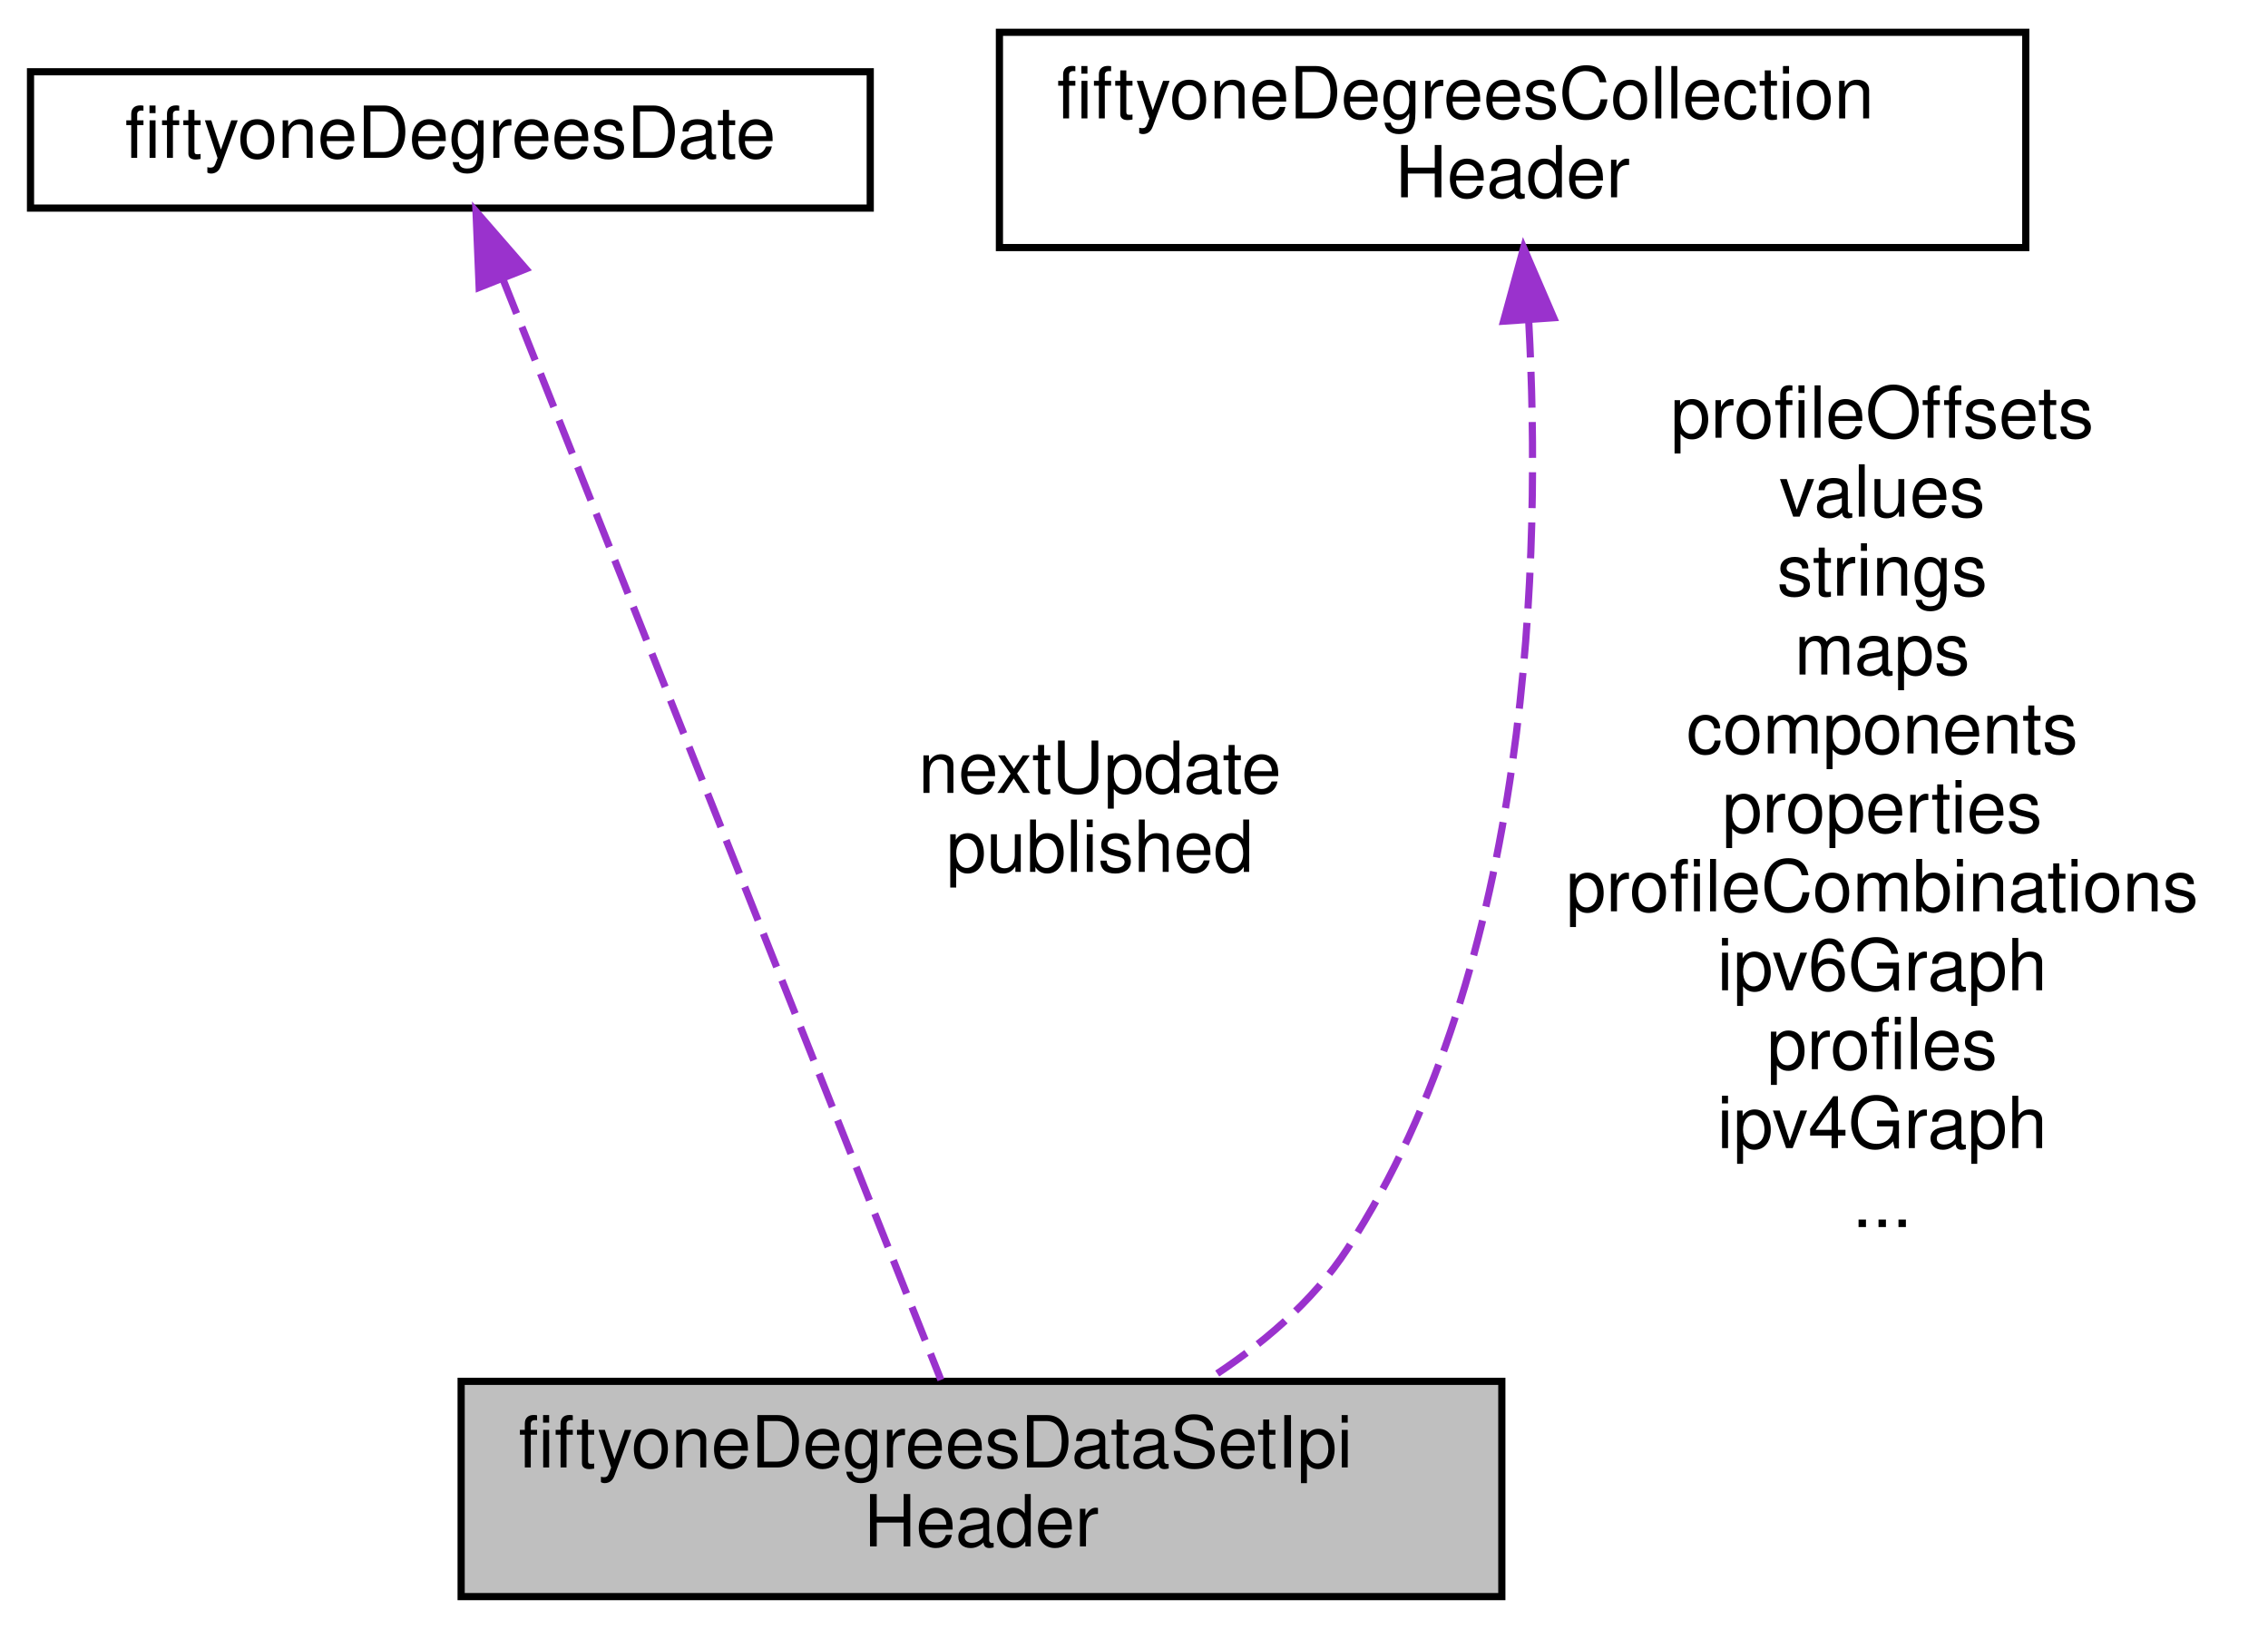
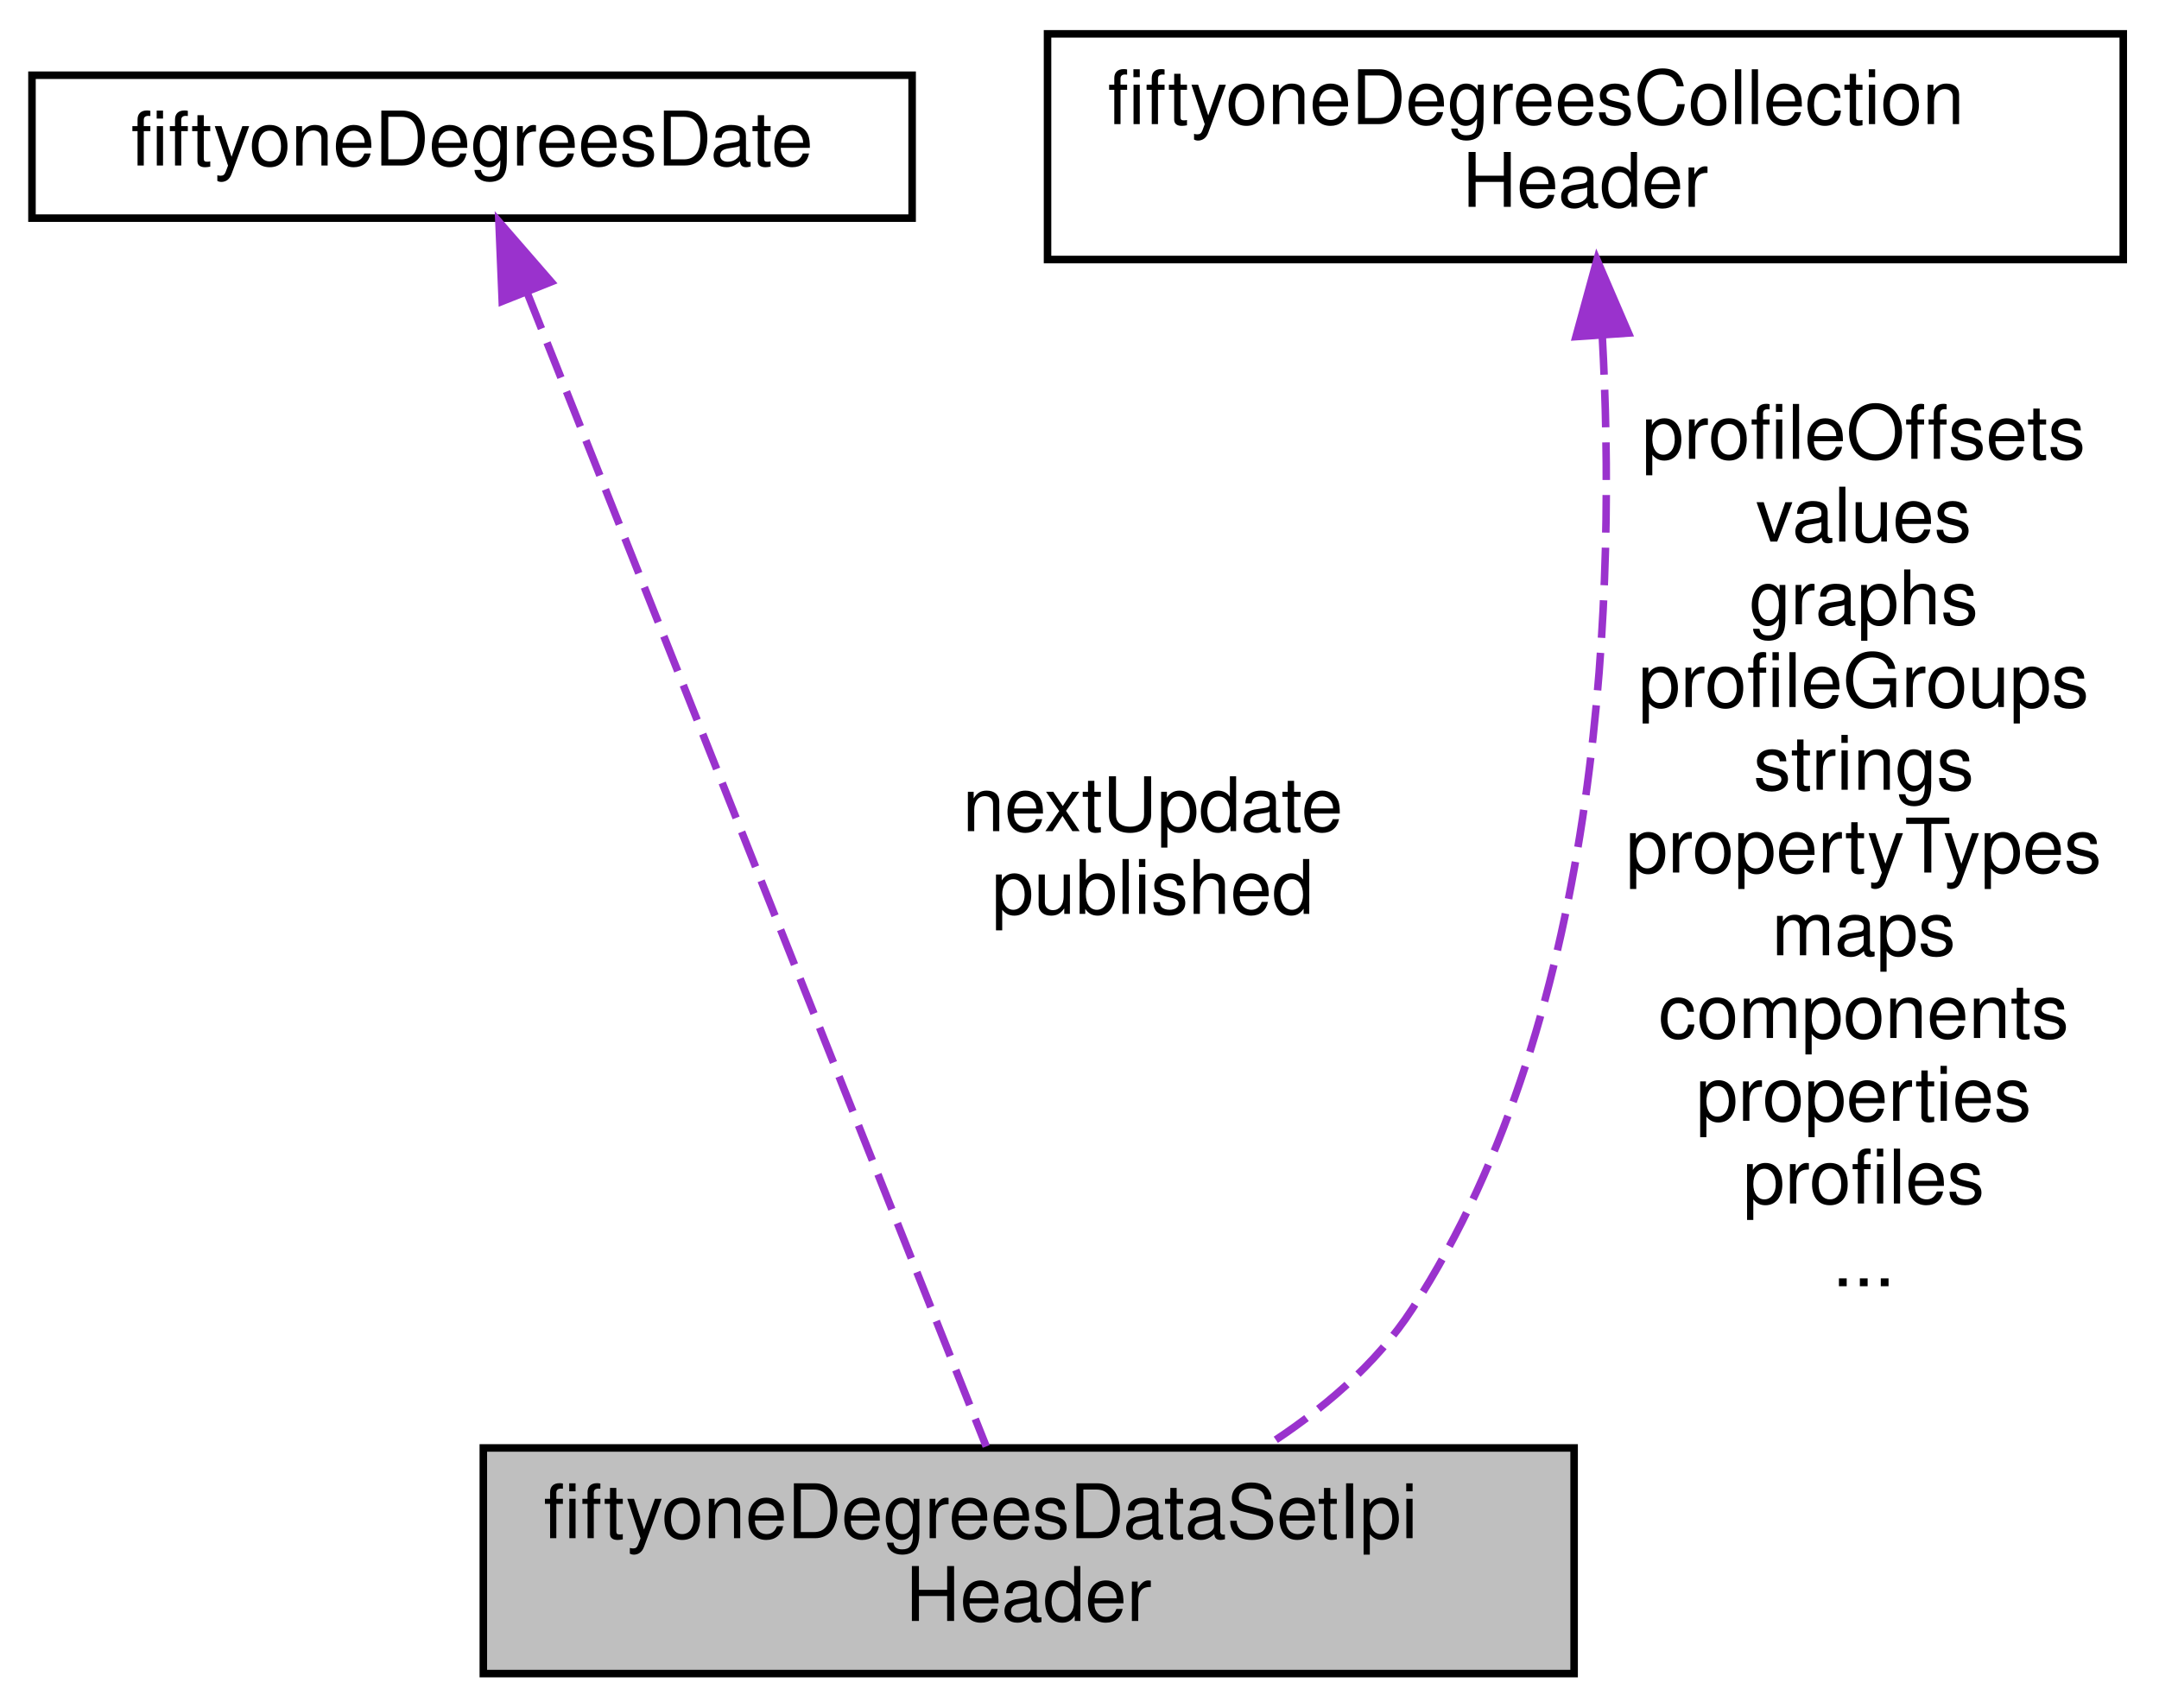
- <svg xmlns="http://www.w3.org/2000/svg" xmlns:xlink="http://www.w3.org/1999/xlink" width="316pt" height="227pt" viewBox="0.00 0.00 315.50 227.00">
+ <svg xmlns="http://www.w3.org/2000/svg" xmlns:xlink="http://www.w3.org/1999/xlink" width="287pt" height="227pt" viewBox="0.00 0.00 286.50 227.00">
  <g id="graph0" class="graph" transform="scale(1 1) rotate(0) translate(4 223)">
    <g id="node1" class="node">
      <g id="a_node1">
        <a xlink:title="DATA STRUCTURES.">
          <polygon fill="#bfbfbf" stroke="black" points="60,-0.5 60,-30.5 205,-30.5 205,-0.5 60,-0.5" />
          <text text-anchor="start" x="68" y="-18.5" font-family="Helvetica,sans-Serif" font-size="10.00">fiftyoneDegreesDataSetIpi</text>
          <text text-anchor="middle" x="132.5" y="-7.5" font-family="Helvetica,sans-Serif" font-size="10.00">Header</text>
        </a>
      </g>
    </g>
    <g id="node2" class="node">
      <g id="a_node2">
        <a xlink:href="structfiftyone_degrees_date.html" target="_top" xlink:title="Used to store the date when the dataset was produced and next date 51Degrees expect to provide a new ...">
          <polygon fill="none" stroke="black" points="0,-194 0,-213 117,-213 117,-194 0,-194" />
          <text text-anchor="middle" x="58.5" y="-201" font-family="Helvetica,sans-Serif" font-size="10.00">fiftyoneDegreesDate</text>
        </a>
      </g>
    </g>
    <g id="edge1" class="edge">
      <path fill="none" stroke="#9a32cd" stroke-dasharray="5,2" d="M65.88,-183.95C80.66,-146.79 113.63,-63.94 126.85,-30.7" />
      <polygon fill="#9a32cd" stroke="#9a32cd" points="62.51,-182.94 62.07,-193.53 69.02,-185.53 62.51,-182.94" />
      <text text-anchor="middle" x="149" y="-112.5" font-family="Helvetica,sans-Serif" font-size="10.00"> nextUpdate</text>
      <text text-anchor="middle" x="149" y="-101.5" font-family="Helvetica,sans-Serif" font-size="10.00">published</text>
    </g>
    <g id="node3" class="node">
      <g id="a_node3">
        <a xlink:href="structfiftyone_degrees_collection_header.html" target="_top" xlink:title="Collection header structure which defines the size and location of the collection data.">
          <polygon fill="none" stroke="black" points="135,-188.5 135,-218.5 278,-218.5 278,-188.5 135,-188.5" />
          <text text-anchor="start" x="143" y="-206.5" font-family="Helvetica,sans-Serif" font-size="10.00">fiftyoneDegreesCollection</text>
          <text text-anchor="middle" x="206.5" y="-195.5" font-family="Helvetica,sans-Serif" font-size="10.00">Header</text>
        </a>
      </g>
    </g>
    <g id="edge2" class="edge">
      <path fill="none" stroke="#9a32cd" stroke-dasharray="5,2" d="M208.75,-178.18C210.51,-145.97 209.24,-88.62 183.5,-49 178.64,-41.52 171.38,-35.42 163.86,-30.61" />
      <polygon fill="#9a32cd" stroke="#9a32cd" points="205.24,-178.24 208.04,-188.46 212.23,-178.72 205.24,-178.24" />
-       <text text-anchor="middle" x="258" y="-162" font-family="Helvetica,sans-Serif" font-size="10.00"> profileOffsets</text>
-       <text text-anchor="middle" x="258" y="-151" font-family="Helvetica,sans-Serif" font-size="10.00">values</text>
-       <text text-anchor="middle" x="258" y="-140" font-family="Helvetica,sans-Serif" font-size="10.00">strings</text>
-       <text text-anchor="middle" x="258" y="-129" font-family="Helvetica,sans-Serif" font-size="10.00">maps</text>
-       <text text-anchor="middle" x="258" y="-118" font-family="Helvetica,sans-Serif" font-size="10.00">components</text>
-       <text text-anchor="middle" x="258" y="-107" font-family="Helvetica,sans-Serif" font-size="10.00">properties</text>
-       <text text-anchor="middle" x="258" y="-96" font-family="Helvetica,sans-Serif" font-size="10.00">profileCombinations</text>
-       <text text-anchor="middle" x="258" y="-85" font-family="Helvetica,sans-Serif" font-size="10.00">ipv6Graph</text>
-       <text text-anchor="middle" x="258" y="-74" font-family="Helvetica,sans-Serif" font-size="10.00">profiles</text>
-       <text text-anchor="middle" x="258" y="-63" font-family="Helvetica,sans-Serif" font-size="10.00">ipv4Graph</text>
-       <text text-anchor="middle" x="258" y="-52" font-family="Helvetica,sans-Serif" font-size="10.00">...</text>
+       <text text-anchor="middle" x="243.5" y="-162" font-family="Helvetica,sans-Serif" font-size="10.00"> profileOffsets</text>
+       <text text-anchor="middle" x="243.5" y="-151" font-family="Helvetica,sans-Serif" font-size="10.00">values</text>
+       <text text-anchor="middle" x="243.5" y="-140" font-family="Helvetica,sans-Serif" font-size="10.00">graphs</text>
+       <text text-anchor="middle" x="243.5" y="-129" font-family="Helvetica,sans-Serif" font-size="10.00">profileGroups</text>
+       <text text-anchor="middle" x="243.5" y="-118" font-family="Helvetica,sans-Serif" font-size="10.00">strings</text>
+       <text text-anchor="middle" x="243.5" y="-107" font-family="Helvetica,sans-Serif" font-size="10.00">propertyTypes</text>
+       <text text-anchor="middle" x="243.5" y="-96" font-family="Helvetica,sans-Serif" font-size="10.00">maps</text>
+       <text text-anchor="middle" x="243.5" y="-85" font-family="Helvetica,sans-Serif" font-size="10.00">components</text>
+       <text text-anchor="middle" x="243.5" y="-74" font-family="Helvetica,sans-Serif" font-size="10.00">properties</text>
+       <text text-anchor="middle" x="243.5" y="-63" font-family="Helvetica,sans-Serif" font-size="10.00">profiles</text>
+       <text text-anchor="middle" x="243.5" y="-52" font-family="Helvetica,sans-Serif" font-size="10.00">...</text>
    </g>
  </g>
</svg>
